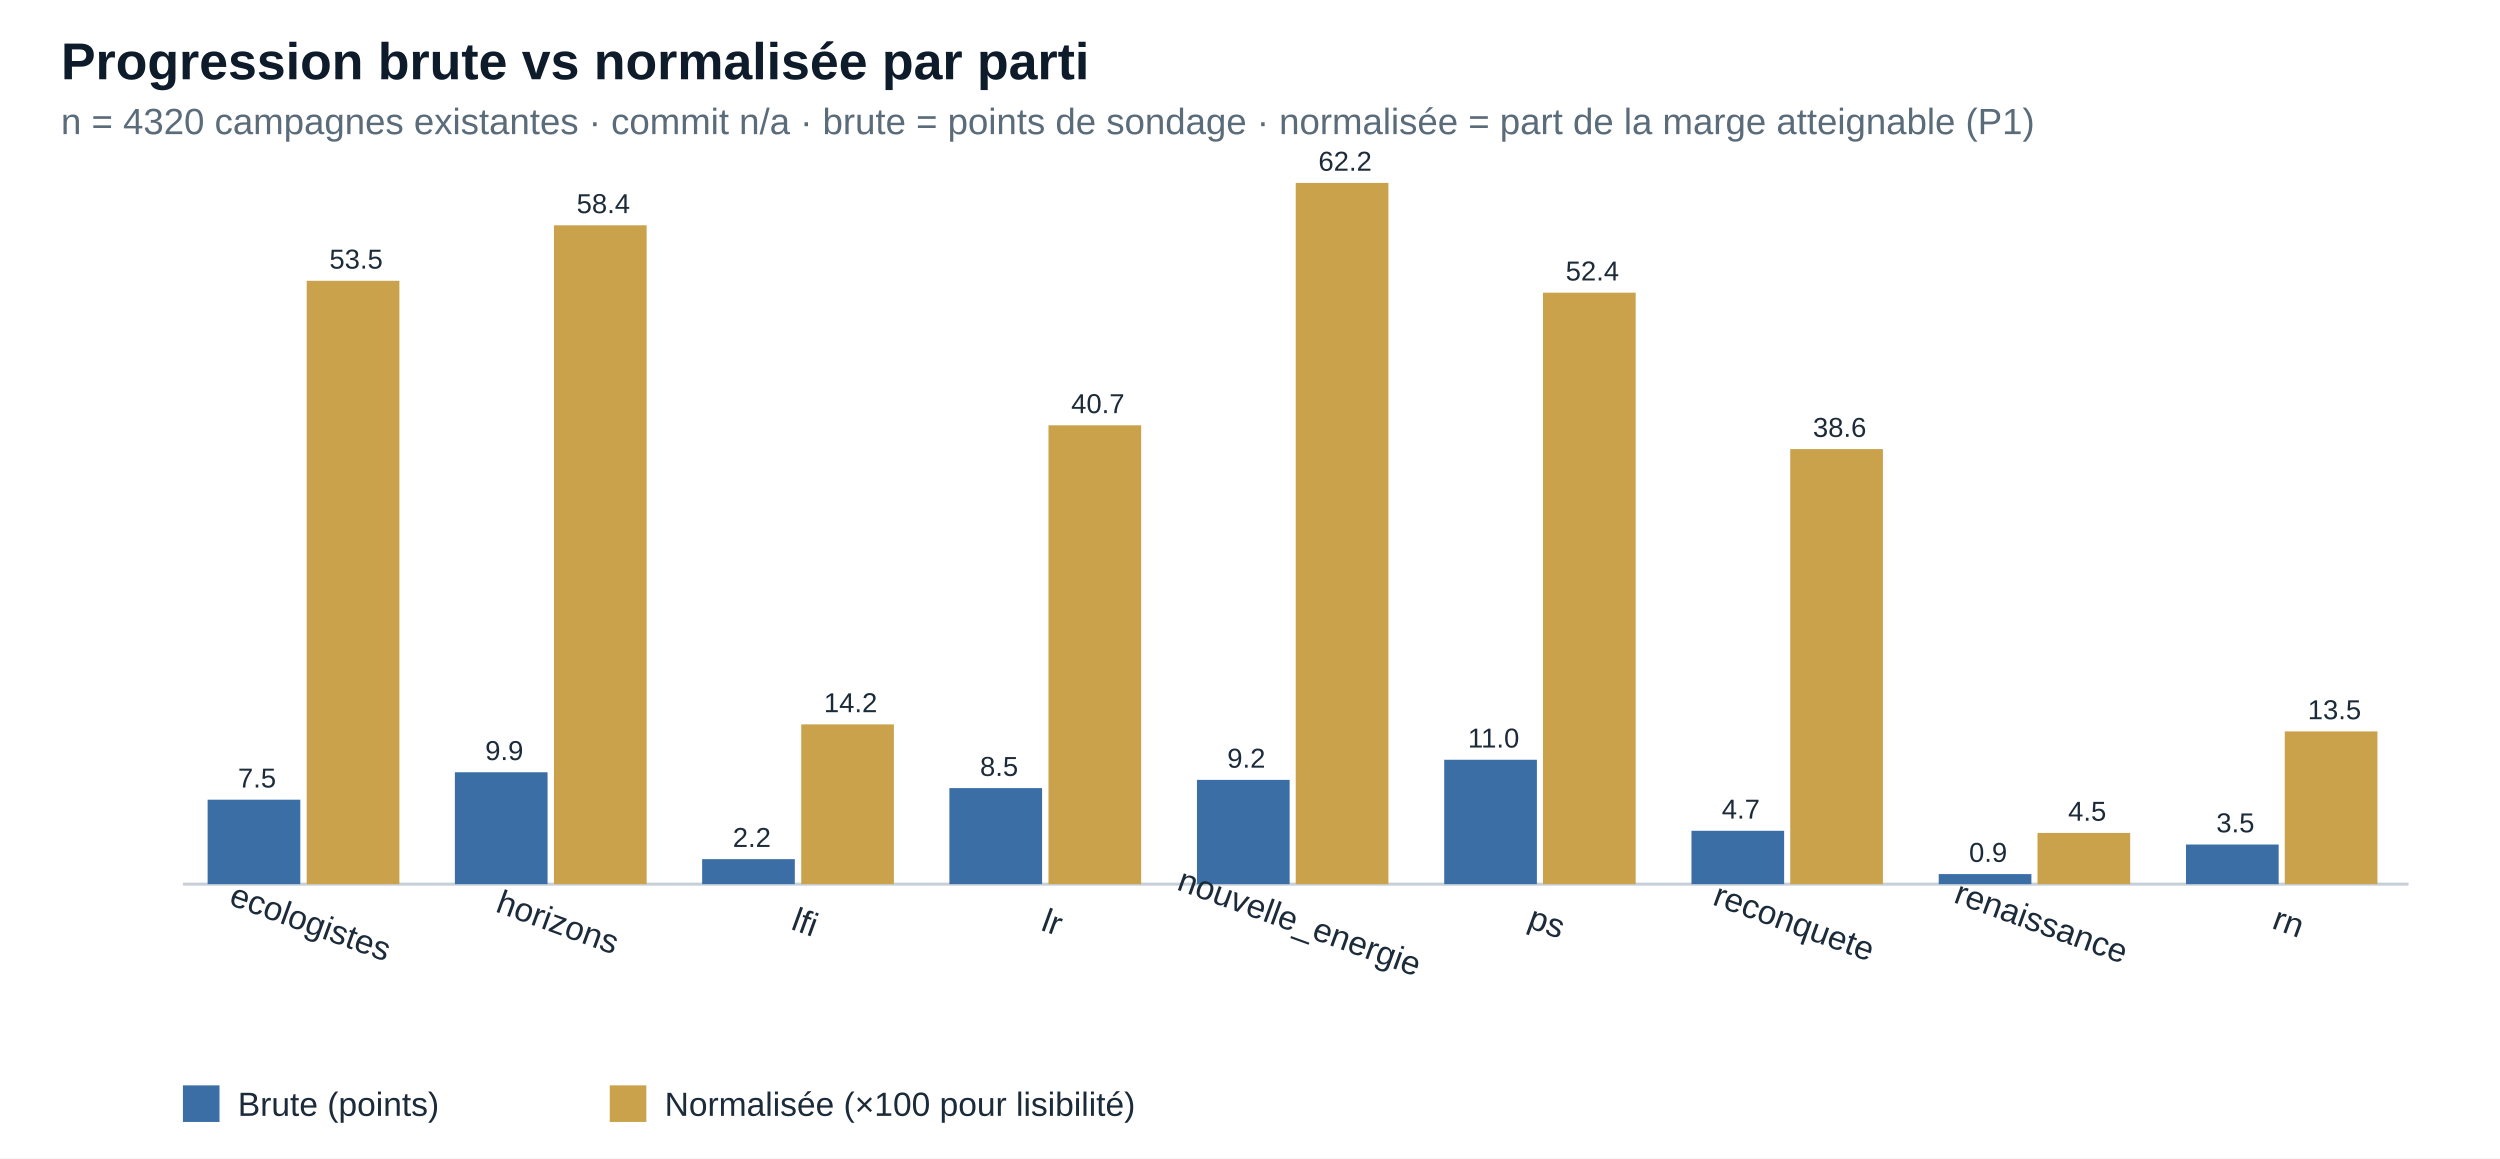
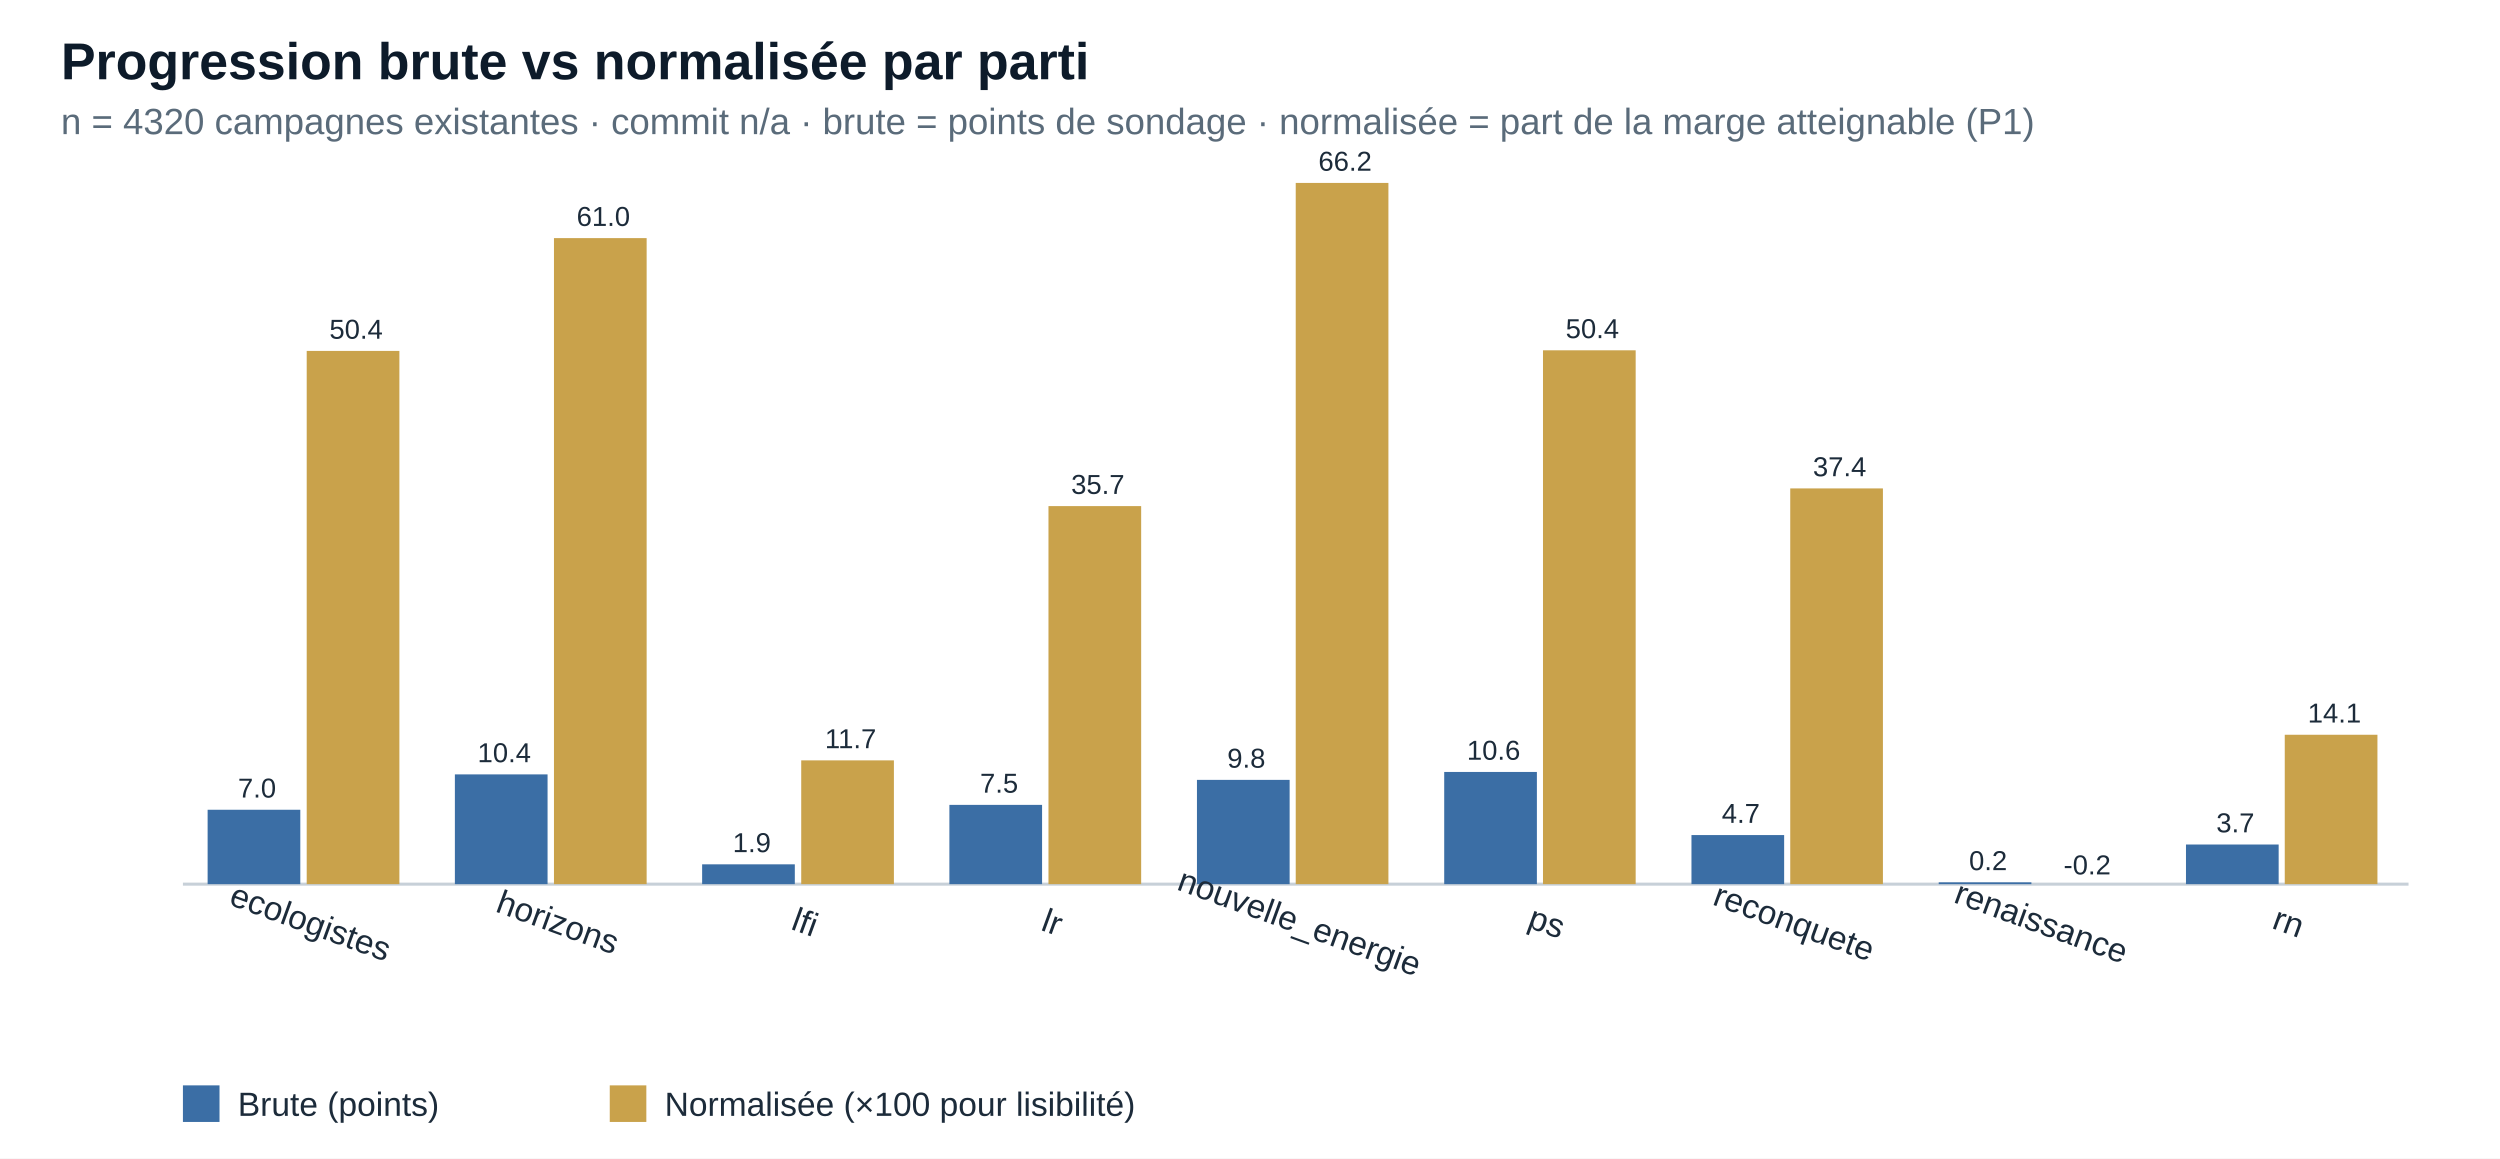
<svg xmlns="http://www.w3.org/2000/svg" width="820" height="380" viewBox="0 0 820 380">
  <rect width="820" height="380" fill="#ffffff" />
  <text x="20" y="26" font-size="17" font-weight="700" fill="#0d1b2a" style="font-family:Arial,Helvetica,sans-serif">Progression brute vs normalisée par parti</text>
  <text x="20" y="44" font-size="12" fill="#5a6b7a" style="font-family:Arial,Helvetica,sans-serif">n = 4320 campagnes existantes · commit n/a · brute = points de sondage · normalisée = part de la marge atteignable (P1)</text>
  <line x1="60" y1="290" x2="790" y2="290" stroke="#c7d0d8" />
-   <rect x="68.1" y="262.3" width="30.4" height="27.7" fill="#3b6ea5" />
-   <text x="84.3" y="258.3" font-size="9" text-anchor="middle" fill="#1c2b3a" style="font-family:Arial,Helvetica,sans-serif">7.5</text>
-   <rect x="100.6" y="92.1" width="30.4" height="197.9" fill="#c9a24b" />
-   <text x="116.8" y="88.1" font-size="9" text-anchor="middle" fill="#1c2b3a" style="font-family:Arial,Helvetica,sans-serif">53.5</text>
+   <rect x="68.1" y="265.6" width="30.4" height="24.4" fill="#3b6ea5" />
+   <text x="84.3" y="261.6" font-size="9" text-anchor="middle" fill="#1c2b3a" style="font-family:Arial,Helvetica,sans-serif">7.0</text>
+   <rect x="100.6" y="115.1" width="30.4" height="174.9" fill="#c9a24b" />
+   <text x="116.8" y="111.1" font-size="9" text-anchor="middle" fill="#1c2b3a" style="font-family:Arial,Helvetica,sans-serif">50.4</text>
  <text x="100.6" y="306.0" font-size="11" text-anchor="middle" fill="#1c2b3a" style="font-family:Arial,Helvetica,sans-serif" transform="rotate(20 100.6 306.0)">ecologistes</text>
-   <rect x="149.2" y="253.3" width="30.4" height="36.7" fill="#3b6ea5" />
-   <text x="165.4" y="249.3" font-size="9" text-anchor="middle" fill="#1c2b3a" style="font-family:Arial,Helvetica,sans-serif">9.9</text>
-   <rect x="181.7" y="73.9" width="30.4" height="216.1" fill="#c9a24b" />
-   <text x="197.9" y="69.9" font-size="9" text-anchor="middle" fill="#1c2b3a" style="font-family:Arial,Helvetica,sans-serif">58.4</text>
+   <rect x="149.2" y="254.0" width="30.4" height="36.0" fill="#3b6ea5" />
+   <text x="165.4" y="250.0" font-size="9" text-anchor="middle" fill="#1c2b3a" style="font-family:Arial,Helvetica,sans-serif">10.4</text>
+   <rect x="181.7" y="78.1" width="30.4" height="211.9" fill="#c9a24b" />
+   <text x="197.9" y="74.1" font-size="9" text-anchor="middle" fill="#1c2b3a" style="font-family:Arial,Helvetica,sans-serif">61.0</text>
  <text x="181.7" y="306.0" font-size="11" text-anchor="middle" fill="#1c2b3a" style="font-family:Arial,Helvetica,sans-serif" transform="rotate(20 181.7 306.0)">horizons</text>
-   <rect x="230.3" y="281.8" width="30.4" height="8.2" fill="#3b6ea5" />
-   <text x="246.6" y="277.8" font-size="9" text-anchor="middle" fill="#1c2b3a" style="font-family:Arial,Helvetica,sans-serif">2.2</text>
-   <rect x="262.8" y="237.6" width="30.4" height="52.4" fill="#c9a24b" />
-   <text x="279.0" y="233.6" font-size="9" text-anchor="middle" fill="#1c2b3a" style="font-family:Arial,Helvetica,sans-serif">14.2</text>
+   <rect x="230.3" y="283.5" width="30.4" height="6.5" fill="#3b6ea5" />
+   <text x="246.6" y="279.5" font-size="9" text-anchor="middle" fill="#1c2b3a" style="font-family:Arial,Helvetica,sans-serif">1.9</text>
+   <rect x="262.8" y="249.4" width="30.4" height="40.6" fill="#c9a24b" />
+   <text x="279.0" y="245.4" font-size="9" text-anchor="middle" fill="#1c2b3a" style="font-family:Arial,Helvetica,sans-serif">11.7</text>
  <text x="262.8" y="306.0" font-size="11" text-anchor="middle" fill="#1c2b3a" style="font-family:Arial,Helvetica,sans-serif" transform="rotate(20 262.8 306.0)">lfi</text>
-   <rect x="311.4" y="258.5" width="30.4" height="31.5" fill="#3b6ea5" />
-   <text x="327.7" y="254.5" font-size="9" text-anchor="middle" fill="#1c2b3a" style="font-family:Arial,Helvetica,sans-serif">8.5</text>
-   <rect x="343.9" y="139.5" width="30.4" height="150.5" fill="#c9a24b" />
-   <text x="360.1" y="135.5" font-size="9" text-anchor="middle" fill="#1c2b3a" style="font-family:Arial,Helvetica,sans-serif">40.7</text>
+   <rect x="311.4" y="264.0" width="30.4" height="26.0" fill="#3b6ea5" />
+   <text x="327.7" y="260.0" font-size="9" text-anchor="middle" fill="#1c2b3a" style="font-family:Arial,Helvetica,sans-serif">7.5</text>
+   <rect x="343.9" y="166.0" width="30.4" height="124.0" fill="#c9a24b" />
+   <text x="360.1" y="162.0" font-size="9" text-anchor="middle" fill="#1c2b3a" style="font-family:Arial,Helvetica,sans-serif">35.7</text>
  <text x="343.9" y="306.0" font-size="11" text-anchor="middle" fill="#1c2b3a" style="font-family:Arial,Helvetica,sans-serif" transform="rotate(20 343.9 306.0)">lr</text>
  <rect x="392.6" y="255.8" width="30.4" height="34.2" fill="#3b6ea5" />
-   <text x="408.8" y="251.8" font-size="9" text-anchor="middle" fill="#1c2b3a" style="font-family:Arial,Helvetica,sans-serif">9.2</text>
+   <text x="408.8" y="251.8" font-size="9" text-anchor="middle" fill="#1c2b3a" style="font-family:Arial,Helvetica,sans-serif">9.8</text>
  <rect x="425.0" y="60.0" width="30.4" height="230.0" fill="#c9a24b" />
-   <text x="441.2" y="56.0" font-size="9" text-anchor="middle" fill="#1c2b3a" style="font-family:Arial,Helvetica,sans-serif">62.2</text>
+   <text x="441.2" y="56.0" font-size="9" text-anchor="middle" fill="#1c2b3a" style="font-family:Arial,Helvetica,sans-serif">66.2</text>
  <text x="425.0" y="306.0" font-size="11" text-anchor="middle" fill="#1c2b3a" style="font-family:Arial,Helvetica,sans-serif" transform="rotate(20 425.0 306.0)">nouvelle_energie</text>
-   <rect x="473.7" y="249.2" width="30.4" height="40.8" fill="#3b6ea5" />
-   <text x="489.9" y="245.2" font-size="9" text-anchor="middle" fill="#1c2b3a" style="font-family:Arial,Helvetica,sans-serif">11.0</text>
-   <rect x="506.1" y="96.0" width="30.4" height="194.0" fill="#c9a24b" />
-   <text x="522.3" y="92.0" font-size="9" text-anchor="middle" fill="#1c2b3a" style="font-family:Arial,Helvetica,sans-serif">52.4</text>
+   <rect x="473.7" y="253.2" width="30.4" height="36.8" fill="#3b6ea5" />
+   <text x="489.9" y="249.2" font-size="9" text-anchor="middle" fill="#1c2b3a" style="font-family:Arial,Helvetica,sans-serif">10.6</text>
+   <rect x="506.1" y="114.9" width="30.4" height="175.1" fill="#c9a24b" />
+   <text x="522.3" y="110.9" font-size="9" text-anchor="middle" fill="#1c2b3a" style="font-family:Arial,Helvetica,sans-serif">50.4</text>
  <text x="506.1" y="306.0" font-size="11" text-anchor="middle" fill="#1c2b3a" style="font-family:Arial,Helvetica,sans-serif" transform="rotate(20 506.1 306.0)">ps</text>
-   <rect x="554.8" y="272.5" width="30.4" height="17.5" fill="#3b6ea5" />
-   <text x="571.0" y="268.5" font-size="9" text-anchor="middle" fill="#1c2b3a" style="font-family:Arial,Helvetica,sans-serif">4.7</text>
-   <rect x="587.2" y="147.3" width="30.4" height="142.7" fill="#c9a24b" />
-   <text x="603.4" y="143.3" font-size="9" text-anchor="middle" fill="#1c2b3a" style="font-family:Arial,Helvetica,sans-serif">38.6</text>
+   <rect x="554.8" y="273.9" width="30.4" height="16.1" fill="#3b6ea5" />
+   <text x="571.0" y="269.9" font-size="9" text-anchor="middle" fill="#1c2b3a" style="font-family:Arial,Helvetica,sans-serif">4.7</text>
+   <rect x="587.2" y="160.2" width="30.4" height="129.8" fill="#c9a24b" />
+   <text x="603.4" y="156.2" font-size="9" text-anchor="middle" fill="#1c2b3a" style="font-family:Arial,Helvetica,sans-serif">37.4</text>
  <text x="587.2" y="306.0" font-size="11" text-anchor="middle" fill="#1c2b3a" style="font-family:Arial,Helvetica,sans-serif" transform="rotate(20 587.2 306.0)">reconquete</text>
-   <rect x="635.9" y="286.7" width="30.4" height="3.3" fill="#3b6ea5" />
-   <text x="652.1" y="282.7" font-size="9" text-anchor="middle" fill="#1c2b3a" style="font-family:Arial,Helvetica,sans-serif">0.9</text>
-   <rect x="668.3" y="273.2" width="30.4" height="16.8" fill="#c9a24b" />
-   <text x="684.6" y="269.2" font-size="9" text-anchor="middle" fill="#1c2b3a" style="font-family:Arial,Helvetica,sans-serif">4.5</text>
+   <rect x="635.9" y="289.4" width="30.4" height="0.6" fill="#3b6ea5" />
+   <text x="652.1" y="285.4" font-size="9" text-anchor="middle" fill="#1c2b3a" style="font-family:Arial,Helvetica,sans-serif">0.2</text>
+   <rect x="668.3" y="290.8" width="30.4" height="-0.8" fill="#c9a24b" />
+   <text x="684.6" y="286.8" font-size="9" text-anchor="middle" fill="#1c2b3a" style="font-family:Arial,Helvetica,sans-serif">-0.2</text>
  <text x="668.3" y="306.0" font-size="11" text-anchor="middle" fill="#1c2b3a" style="font-family:Arial,Helvetica,sans-serif" transform="rotate(20 668.3 306.0)">renaissance</text>
  <rect x="717.0" y="277.0" width="30.4" height="13.0" fill="#3b6ea5" />
-   <text x="733.2" y="273.0" font-size="9" text-anchor="middle" fill="#1c2b3a" style="font-family:Arial,Helvetica,sans-serif">3.5</text>
-   <rect x="749.4" y="239.9" width="30.4" height="50.1" fill="#c9a24b" />
-   <text x="765.7" y="235.9" font-size="9" text-anchor="middle" fill="#1c2b3a" style="font-family:Arial,Helvetica,sans-serif">13.5</text>
+   <text x="733.2" y="273.0" font-size="9" text-anchor="middle" fill="#1c2b3a" style="font-family:Arial,Helvetica,sans-serif">3.7</text>
+   <rect x="749.4" y="241.0" width="30.4" height="49.0" fill="#c9a24b" />
+   <text x="765.7" y="237.0" font-size="9" text-anchor="middle" fill="#1c2b3a" style="font-family:Arial,Helvetica,sans-serif">14.1</text>
  <text x="749.4" y="306.0" font-size="11" text-anchor="middle" fill="#1c2b3a" style="font-family:Arial,Helvetica,sans-serif" transform="rotate(20 749.4 306.0)">rn</text>
  <rect x="60" y="356" width="12" height="12" fill="#3b6ea5" />
  <text x="78" y="366" font-size="11" fill="#1c2b3a" style="font-family:Arial,Helvetica,sans-serif">Brute (points)</text>
  <rect x="200" y="356" width="12" height="12" fill="#c9a24b" />
  <text x="218" y="366" font-size="11" fill="#1c2b3a" style="font-family:Arial,Helvetica,sans-serif">Normalisée (×100 pour lisibilité)</text>
</svg>
